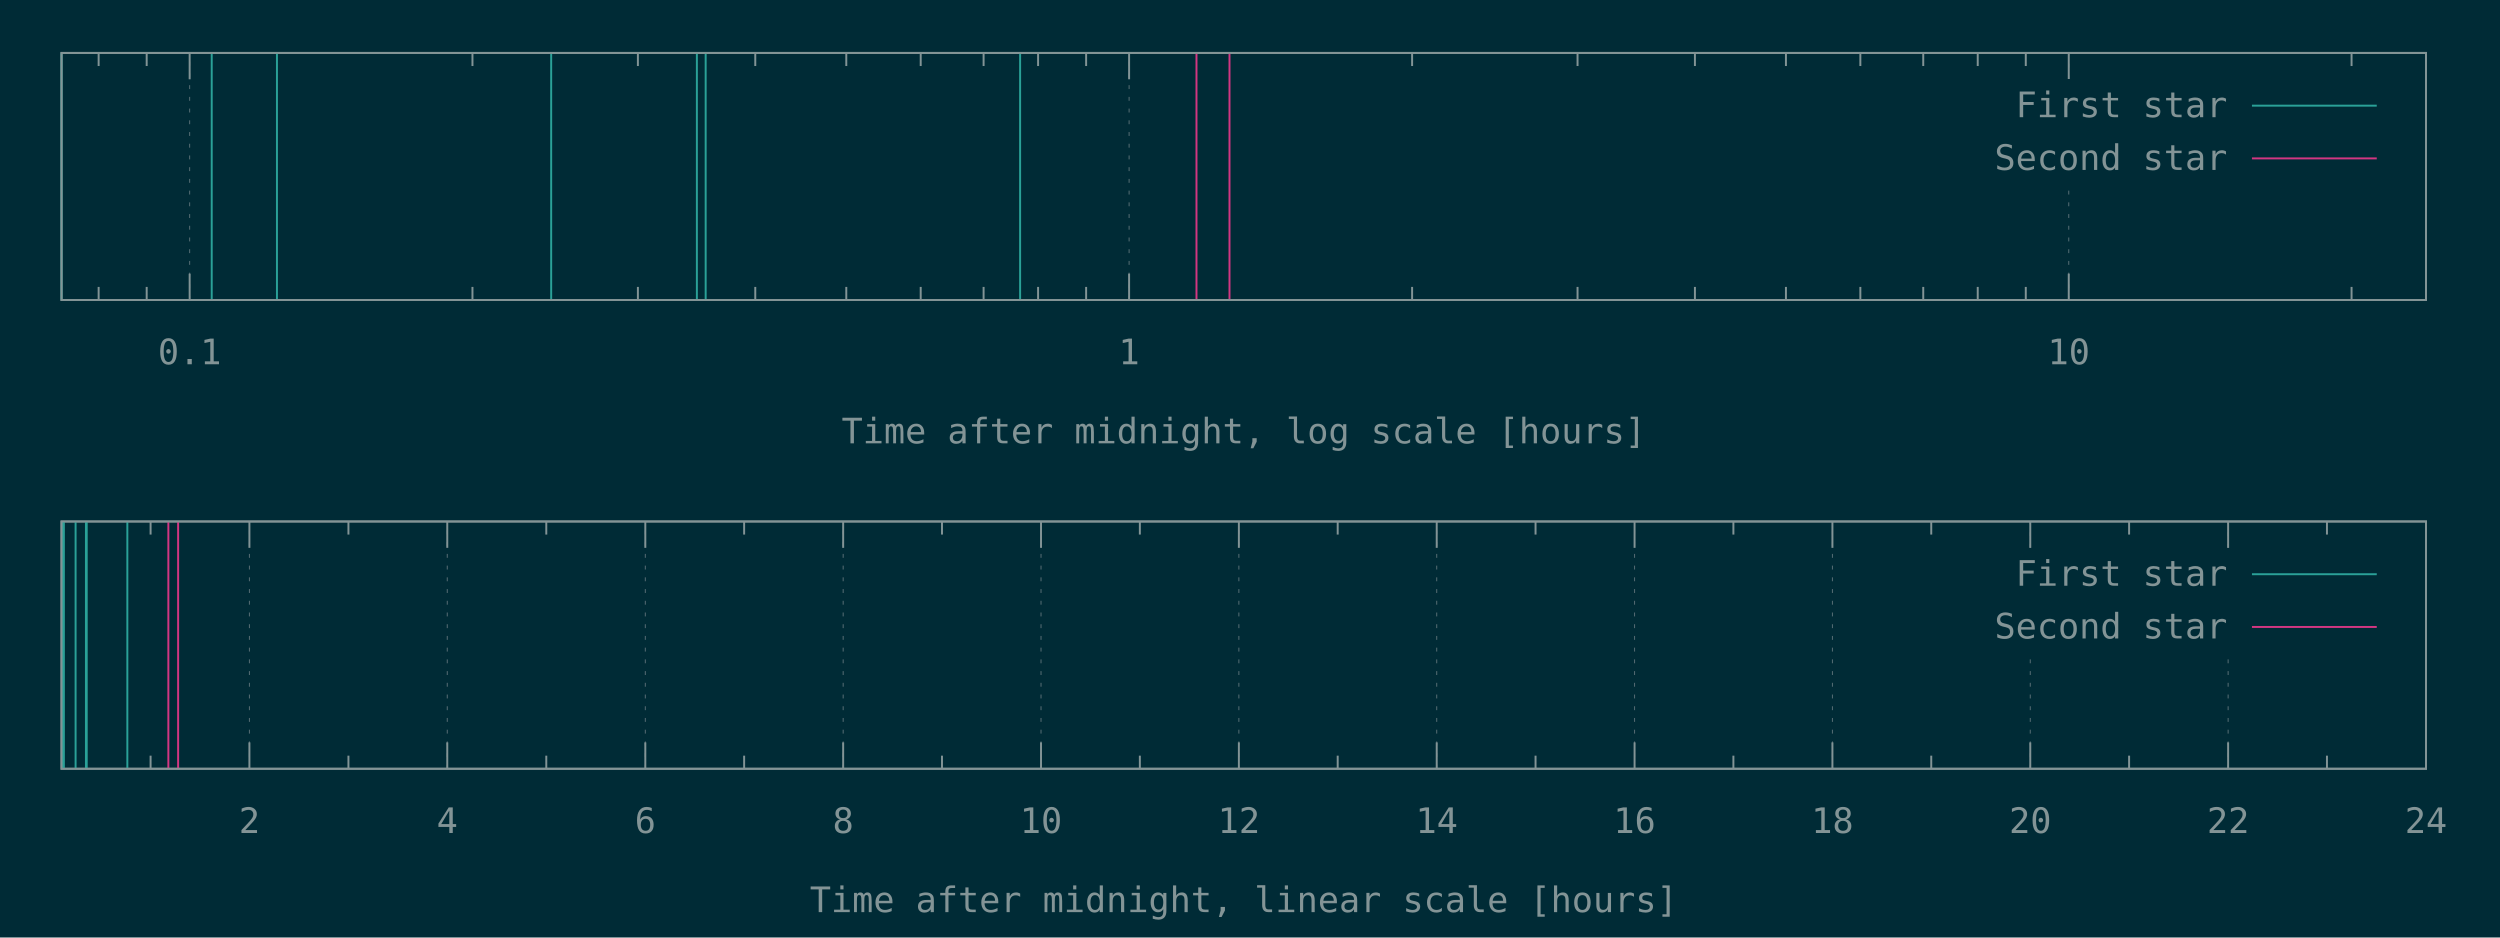
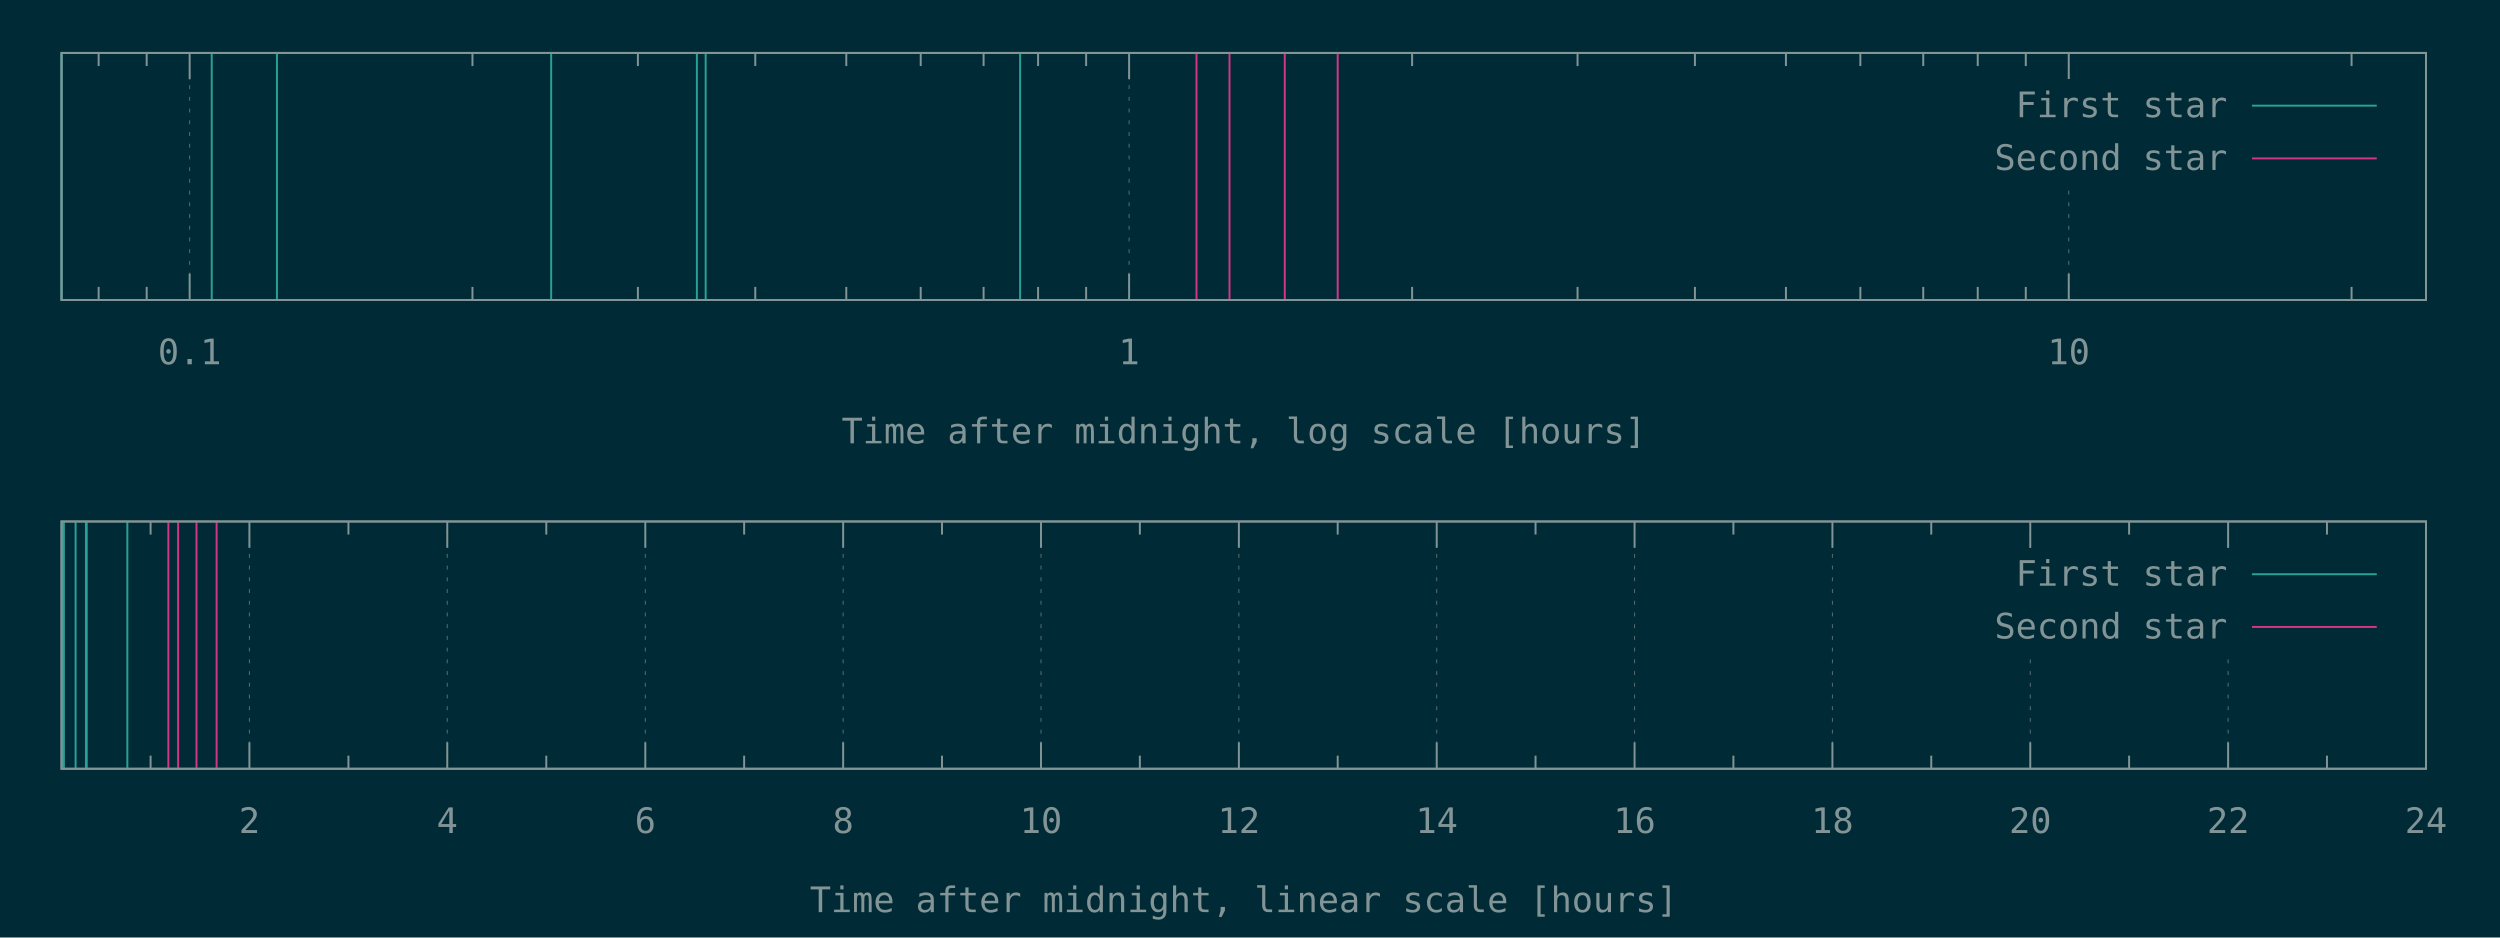
<svg xmlns="http://www.w3.org/2000/svg" xmlns:xlink="http://www.w3.org/1999/xlink" width="1280" height="480" viewBox="0 0 1280 480">
  <g id="gnuplot_canvas">
    <rect x="0" y="0" width="1280" height="480" fill="#002b36" />
    <defs>
      <circle id="gpDot" r="0.5" stroke-width="0.5" />
      <path id="gpPt0" stroke-width="0.148" stroke="currentColor" d="M-1,0 h2 M0,-1 v2" />
      <path id="gpPt1" stroke-width="0.148" stroke="currentColor" d="M-1,-1 L1,1 M1,-1 L-1,1" />
      <path id="gpPt2" stroke-width="0.148" stroke="currentColor" d="M-1,0 L1,0 M0,-1 L0,1 M-1,-1 L1,1 M-1,1 L1,-1" />
      <rect id="gpPt3" stroke-width="0.148" stroke="currentColor" x="-1" y="-1" width="2" height="2" />
      <rect id="gpPt4" stroke-width="0.148" stroke="currentColor" fill="currentColor" x="-1" y="-1" width="2" height="2" />
      <circle id="gpPt5" stroke-width="0.148" stroke="currentColor" cx="0" cy="0" r="1" />
      <use xlink:href="#gpPt5" id="gpPt6" fill="currentColor" stroke="none" />
      <path id="gpPt7" stroke-width="0.148" stroke="currentColor" d="M0,-1.33 L-1.33,0.67 L1.33,0.67 z" />
      <use xlink:href="#gpPt7" id="gpPt8" fill="currentColor" stroke="none" />
      <use xlink:href="#gpPt7" id="gpPt9" stroke="currentColor" transform="rotate(180)" />
      <use xlink:href="#gpPt9" id="gpPt10" fill="currentColor" stroke="none" />
      <use xlink:href="#gpPt3" id="gpPt11" stroke="currentColor" transform="rotate(45)" />
      <use xlink:href="#gpPt11" id="gpPt12" fill="currentColor" stroke="none" />
      <path id="gpPt13" stroke-width="0.148" stroke="currentColor" d="M0,1.330 L1.265,0.411 L0.782,-1.067 L-0.782,-1.076 L-1.265,0.411 z" />
      <use xlink:href="#gpPt13" id="gpPt14" fill="currentColor" stroke="none" />
      <filter id="textbox" filterUnits="objectBoundingBox" x="0" y="0" height="1" width="1">
        <feFlood flood-color="#002B36" flood-opacity="1" result="bgnd" />
        <feComposite in="SourceGraphic" in2="bgnd" operator="atop" />
      </filter>
      <filter id="greybox" filterUnits="objectBoundingBox" x="0" y="0" height="1" width="1">
        <feFlood flood-color="lightgrey" flood-opacity="1" result="grey" />
        <feComposite in="SourceGraphic" in2="grey" operator="atop" />
      </filter>
    </defs>
    <g fill="none" color="#002B36" stroke="currentColor" stroke-width="1.00" stroke-linecap="butt" stroke-linejoin="miter">
</g>
    <g fill="none" color="black" stroke="currentColor" stroke-width="1.00" stroke-linecap="butt" stroke-linejoin="miter">
      <path stroke="rgb(131, 148, 150)" d="M50.5,153.6 L50.5,146.9 M50.5,27.1 L50.5,33.8 M75.1,153.6 L75.1,146.9 M75.1,27.1 L75.1,33.8    " />
    </g>
    <g fill="none" color="black" stroke="rgb(131, 148, 150)" stroke-width="0.50" stroke-linecap="butt" stroke-linejoin="miter">
</g>
    <g fill="none" color="gray" stroke="currentColor" stroke-width="0.50" stroke-linecap="butt" stroke-linejoin="miter">
      <path stroke="rgb( 88, 110, 117)" stroke-dasharray="2,4" class="gridline" d="M97.1,153.6 L97.1,27.1  " />
    </g>
    <g fill="none" color="gray" stroke="rgb( 88, 110, 117)" stroke-width="1.00" stroke-linecap="butt" stroke-linejoin="miter">
</g>
    <g fill="none" color="black" stroke="currentColor" stroke-width="1.00" stroke-linecap="butt" stroke-linejoin="miter">
      <path stroke="rgb(131, 148, 150)" d="M97.1,153.6 L97.1,140.1 M97.1,27.1 L97.1,40.6  " />
      <g transform="translate(97.1,186.5)" stroke="none" fill="rgb(131,148,150)" font-family="Inconsolata" font-size="18.00" text-anchor="middle">
        <text>
          <tspan font-family="Inconsolata"> 0.1</tspan>
        </text>
      </g>
    </g>
    <g fill="none" color="black" stroke="currentColor" stroke-width="1.00" stroke-linecap="butt" stroke-linejoin="miter">
      <path stroke="rgb(131, 148, 150)" d="M241.9,153.6 L241.9,146.9 M241.9,27.1 L241.9,33.8 M326.6,153.6 L326.6,146.9 M326.6,27.1 L326.6,33.8   M386.7,153.6 L386.7,146.9 M386.7,27.1 L386.7,33.8 M433.3,153.6 L433.3,146.9 M433.3,27.1 L433.3,33.8   M471.4,153.6 L471.4,146.9 M471.4,27.1 L471.4,33.8 M503.6,153.6 L503.6,146.9 M503.6,27.1 L503.6,33.8   M531.5,153.6 L531.5,146.9 M531.5,27.1 L531.5,33.8 M556.1,153.6 L556.1,146.9 M556.1,27.1 L556.1,33.8    " />
    </g>
    <g fill="none" color="black" stroke="rgb(131, 148, 150)" stroke-width="0.50" stroke-linecap="butt" stroke-linejoin="miter">
</g>
    <g fill="none" color="gray" stroke="currentColor" stroke-width="0.50" stroke-linecap="butt" stroke-linejoin="miter">
      <path stroke="rgb( 88, 110, 117)" stroke-dasharray="2,4" class="gridline" d="M578.1,153.6 L578.1,27.1  " />
    </g>
    <g fill="none" color="gray" stroke="rgb( 88, 110, 117)" stroke-width="1.00" stroke-linecap="butt" stroke-linejoin="miter">
</g>
    <g fill="none" color="black" stroke="currentColor" stroke-width="1.00" stroke-linecap="butt" stroke-linejoin="miter">
      <path stroke="rgb(131, 148, 150)" d="M578.1,153.6 L578.1,140.1 M578.1,27.1 L578.1,40.6  " />
      <g transform="translate(578.1,186.5)" stroke="none" fill="rgb(131,148,150)" font-family="Inconsolata" font-size="18.00" text-anchor="middle">
        <text>
          <tspan font-family="Inconsolata"> 1</tspan>
        </text>
      </g>
    </g>
    <g fill="none" color="black" stroke="currentColor" stroke-width="1.00" stroke-linecap="butt" stroke-linejoin="miter">
      <path stroke="rgb(131, 148, 150)" d="M723.0,153.6 L723.0,146.9 M723.0,27.1 L723.0,33.8 M807.7,153.6 L807.7,146.9 M807.7,27.1 L807.7,33.8   M867.8,153.6 L867.8,146.9 M867.8,27.1 L867.8,33.8 M914.4,153.6 L914.4,146.9 M914.4,27.1 L914.4,33.8   M952.5,153.6 L952.5,146.9 M952.5,27.1 L952.5,33.8 M984.7,153.6 L984.7,146.9 M984.7,27.1 L984.7,33.8   M1012.6,153.6 L1012.6,146.9 M1012.6,27.1 L1012.6,33.8 M1037.2,153.6 L1037.2,146.9 M1037.2,27.1 L1037.2,33.8    " />
    </g>
    <g fill="none" color="black" stroke="rgb(131, 148, 150)" stroke-width="0.50" stroke-linecap="butt" stroke-linejoin="miter">
</g>
    <g fill="none" color="gray" stroke="currentColor" stroke-width="0.50" stroke-linecap="butt" stroke-linejoin="miter">
      <path stroke="rgb( 88, 110, 117)" stroke-dasharray="2,4" class="gridline" d="M1059.2,153.6 L1059.2,94.6 M1059.2,40.6 L1059.2,27.1  " />
    </g>
    <g fill="none" color="gray" stroke="rgb( 88, 110, 117)" stroke-width="1.00" stroke-linecap="butt" stroke-linejoin="miter">
</g>
    <g fill="none" color="black" stroke="currentColor" stroke-width="1.00" stroke-linecap="butt" stroke-linejoin="miter">
      <path stroke="rgb(131, 148, 150)" d="M1059.2,153.6 L1059.2,140.1 M1059.2,27.1 L1059.2,40.6  " />
      <g transform="translate(1059.2,186.5)" stroke="none" fill="rgb(131,148,150)" font-family="Inconsolata" font-size="18.00" text-anchor="middle">
        <text>
          <tspan font-family="Inconsolata"> 10</tspan>
        </text>
      </g>
    </g>
    <g fill="none" color="black" stroke="currentColor" stroke-width="1.00" stroke-linecap="butt" stroke-linejoin="miter">
      <path stroke="rgb(131, 148, 150)" d="M1204.0,153.6 L1204.0,146.9 M1204.0,27.1 L1204.0,33.8  " />
    </g>
    <g fill="none" color="black" stroke="currentColor" stroke-width="1.00" stroke-linecap="butt" stroke-linejoin="miter">
      <path stroke="rgb(131, 148, 150)" d="M31.5,27.1 L31.5,153.6 L1242.1,153.6 L1242.1,27.1 L31.5,27.1 Z  " />
    </g>
    <g fill="none" color="black" stroke="currentColor" stroke-width="1.00" stroke-linecap="butt" stroke-linejoin="miter">
      <g transform="translate(636.8,227.0)" stroke="none" fill="rgb(131,148,150)" font-family="Inconsolata" font-size="18.00" text-anchor="middle">
        <text>
          <tspan font-family="Inconsolata">Time after midnight, log scale [hours]</tspan>
        </text>
      </g>
    </g>
    <g fill="none" color="black" stroke="currentColor" stroke-width="1.00" stroke-linecap="butt" stroke-linejoin="miter">
</g>
    <g id="gnuplot_plot_1a">
      <g fill="none" color="black" stroke="currentColor" stroke-width="1.00" stroke-linecap="butt" stroke-linejoin="miter">
        <path stroke="rgb( 42, 161, 152)" d="M31.5,153.6 L31.5,27.1 M108.4,153.6 L108.4,27.1 M141.8,153.6 L141.8,27.1 M282.2,153.6 L282.2,27.1   M356.8,153.6 L356.8,27.1 M361.3,153.6 L361.3,27.1 M522.3,153.6 L522.3,27.1  " />
      </g>
    </g>
    <g id="gnuplot_plot_2a">
      <g fill="none" color="black" stroke="currentColor" stroke-width="1.00" stroke-linecap="butt" stroke-linejoin="miter">
-         <path stroke="rgb(211,  54, 130)" d="M612.6,153.6 L612.6,27.1 M629.5,153.6 L629.5,27.1  " />
+         <path stroke="rgb(211,  54, 130)" d="M612.6,153.6 L612.6,27.1 M629.5,153.6 L629.5,27.1 M657.8,153.6 L657.8,27.1 M684.9,153.6 L684.9,27.1    " />
      </g>
    </g>
    <g stroke="none" shape-rendering="crispEdges">
      <polygon fill="#002B36" points="1001.8,94.6 1229.5,94.6 1229.5,40.6 1001.8,40.6 " />
    </g>
    <g id="gnuplot_plot_1a">
      <g fill="none" color="black" stroke="currentColor" stroke-width="1.00" stroke-linecap="butt" stroke-linejoin="miter">
        <g transform="translate(1140.4,60.0)" stroke="none" fill="rgb(131,148,150)" font-family="Inconsolata" font-size="18.00" text-anchor="end">
          <text>
            <tspan font-family="Inconsolata">First star</tspan>
          </text>
        </g>
      </g>
      <g fill="none" color="black" stroke="currentColor" stroke-width="1.00" stroke-linecap="butt" stroke-linejoin="miter">
        <path stroke="rgb( 42, 161, 152)" d="M1153.0,54.1 L1216.9,54.1  " />
      </g>
    </g>
    <g id="gnuplot_plot_2a">
      <g fill="none" color="black" stroke="currentColor" stroke-width="1.00" stroke-linecap="butt" stroke-linejoin="miter">
        <g transform="translate(1140.4,87.0)" stroke="none" fill="rgb(131,148,150)" font-family="Inconsolata" font-size="18.00" text-anchor="end">
          <text>
            <tspan font-family="Inconsolata">Second star</tspan>
          </text>
        </g>
      </g>
      <g fill="none" color="black" stroke="currentColor" stroke-width="1.00" stroke-linecap="butt" stroke-linejoin="miter">
        <path stroke="rgb(211,  54, 130)" d="M1153.0,81.1 L1216.9,81.1  " />
      </g>
    </g>
    <g fill="none" color="#002B36" stroke="rgb(211,  54, 130)" stroke-width="2.00" stroke-linecap="butt" stroke-linejoin="miter">
</g>
    <g fill="none" color="black" stroke="currentColor" stroke-width="2.00" stroke-linecap="butt" stroke-linejoin="miter">
</g>
    <g fill="none" color="black" stroke="black" stroke-width="1.00" stroke-linecap="butt" stroke-linejoin="miter">
</g>
    <g fill="none" color="black" stroke="currentColor" stroke-width="1.00" stroke-linecap="butt" stroke-linejoin="miter">
      <path stroke="rgb(131, 148, 150)" d="M31.5,27.1 L31.5,153.6 L1242.1,153.6 L1242.1,27.1 L31.5,27.1 Z  " />
    </g>
    <g fill="none" color="black" stroke="currentColor" stroke-width="1.00" stroke-linecap="butt" stroke-linejoin="miter">
</g>
    <g fill="none" color="black" stroke="currentColor" stroke-width="1.00" stroke-linecap="butt" stroke-linejoin="miter">
      <path stroke="rgb(131, 148, 150)" d="M77.1,393.6 L77.1,386.9 M77.1,267.0 L77.1,273.7  " />
    </g>
    <g fill="none" color="black" stroke="rgb(131, 148, 150)" stroke-width="0.50" stroke-linecap="butt" stroke-linejoin="miter">
</g>
    <g fill="none" color="gray" stroke="currentColor" stroke-width="0.50" stroke-linecap="butt" stroke-linejoin="miter">
      <path stroke="rgb( 88, 110, 117)" stroke-dasharray="2,4" class="gridline" d="M127.7,393.6 L127.7,267.0  " />
    </g>
    <g fill="none" color="gray" stroke="rgb( 88, 110, 117)" stroke-width="1.00" stroke-linecap="butt" stroke-linejoin="miter">
</g>
    <g fill="none" color="black" stroke="currentColor" stroke-width="1.00" stroke-linecap="butt" stroke-linejoin="miter">
      <path stroke="rgb(131, 148, 150)" d="M127.7,393.6 L127.7,380.1 M127.7,267.0 L127.7,280.5  " />
      <g transform="translate(127.7,426.5)" stroke="none" fill="rgb(131,148,150)" font-family="Inconsolata" font-size="18.00" text-anchor="middle">
        <text>
          <tspan font-family="Inconsolata"> 2</tspan>
        </text>
      </g>
    </g>
    <g fill="none" color="black" stroke="currentColor" stroke-width="1.00" stroke-linecap="butt" stroke-linejoin="miter">
      <path stroke="rgb(131, 148, 150)" d="M178.4,393.6 L178.4,386.9 M178.4,267.0 L178.4,273.7  " />
    </g>
    <g fill="none" color="black" stroke="rgb(131, 148, 150)" stroke-width="0.50" stroke-linecap="butt" stroke-linejoin="miter">
</g>
    <g fill="none" color="gray" stroke="currentColor" stroke-width="0.50" stroke-linecap="butt" stroke-linejoin="miter">
      <path stroke="rgb( 88, 110, 117)" stroke-dasharray="2,4" class="gridline" d="M229.0,393.6 L229.0,267.0  " />
    </g>
    <g fill="none" color="gray" stroke="rgb( 88, 110, 117)" stroke-width="1.00" stroke-linecap="butt" stroke-linejoin="miter">
</g>
    <g fill="none" color="black" stroke="currentColor" stroke-width="1.00" stroke-linecap="butt" stroke-linejoin="miter">
      <path stroke="rgb(131, 148, 150)" d="M229.0,393.6 L229.0,380.1 M229.0,267.0 L229.0,280.5  " />
      <g transform="translate(229.0,426.5)" stroke="none" fill="rgb(131,148,150)" font-family="Inconsolata" font-size="18.00" text-anchor="middle">
        <text>
          <tspan font-family="Inconsolata"> 4</tspan>
        </text>
      </g>
    </g>
    <g fill="none" color="black" stroke="currentColor" stroke-width="1.00" stroke-linecap="butt" stroke-linejoin="miter">
      <path stroke="rgb(131, 148, 150)" d="M279.7,393.6 L279.7,386.9 M279.7,267.0 L279.7,273.7  " />
    </g>
    <g fill="none" color="black" stroke="rgb(131, 148, 150)" stroke-width="0.50" stroke-linecap="butt" stroke-linejoin="miter">
</g>
    <g fill="none" color="gray" stroke="currentColor" stroke-width="0.50" stroke-linecap="butt" stroke-linejoin="miter">
      <path stroke="rgb( 88, 110, 117)" stroke-dasharray="2,4" class="gridline" d="M330.4,393.6 L330.4,267.0  " />
    </g>
    <g fill="none" color="gray" stroke="rgb( 88, 110, 117)" stroke-width="1.00" stroke-linecap="butt" stroke-linejoin="miter">
</g>
    <g fill="none" color="black" stroke="currentColor" stroke-width="1.00" stroke-linecap="butt" stroke-linejoin="miter">
      <path stroke="rgb(131, 148, 150)" d="M330.4,393.6 L330.4,380.1 M330.4,267.0 L330.4,280.5  " />
      <g transform="translate(330.4,426.5)" stroke="none" fill="rgb(131,148,150)" font-family="Inconsolata" font-size="18.00" text-anchor="middle">
        <text>
          <tspan font-family="Inconsolata"> 6</tspan>
        </text>
      </g>
    </g>
    <g fill="none" color="black" stroke="currentColor" stroke-width="1.00" stroke-linecap="butt" stroke-linejoin="miter">
      <path stroke="rgb(131, 148, 150)" d="M381.0,393.6 L381.0,386.9 M381.0,267.0 L381.0,273.7  " />
    </g>
    <g fill="none" color="black" stroke="rgb(131, 148, 150)" stroke-width="0.50" stroke-linecap="butt" stroke-linejoin="miter">
</g>
    <g fill="none" color="gray" stroke="currentColor" stroke-width="0.50" stroke-linecap="butt" stroke-linejoin="miter">
      <path stroke="rgb( 88, 110, 117)" stroke-dasharray="2,4" class="gridline" d="M431.7,393.6 L431.7,267.0  " />
    </g>
    <g fill="none" color="gray" stroke="rgb( 88, 110, 117)" stroke-width="1.00" stroke-linecap="butt" stroke-linejoin="miter">
</g>
    <g fill="none" color="black" stroke="currentColor" stroke-width="1.00" stroke-linecap="butt" stroke-linejoin="miter">
      <path stroke="rgb(131, 148, 150)" d="M431.7,393.6 L431.7,380.1 M431.7,267.0 L431.7,280.5  " />
      <g transform="translate(431.7,426.5)" stroke="none" fill="rgb(131,148,150)" font-family="Inconsolata" font-size="18.00" text-anchor="middle">
        <text>
          <tspan font-family="Inconsolata"> 8</tspan>
        </text>
      </g>
    </g>
    <g fill="none" color="black" stroke="currentColor" stroke-width="1.00" stroke-linecap="butt" stroke-linejoin="miter">
      <path stroke="rgb(131, 148, 150)" d="M482.3,393.6 L482.3,386.9 M482.3,267.0 L482.3,273.7  " />
    </g>
    <g fill="none" color="black" stroke="rgb(131, 148, 150)" stroke-width="0.50" stroke-linecap="butt" stroke-linejoin="miter">
</g>
    <g fill="none" color="gray" stroke="currentColor" stroke-width="0.50" stroke-linecap="butt" stroke-linejoin="miter">
      <path stroke="rgb( 88, 110, 117)" stroke-dasharray="2,4" class="gridline" d="M533.0,393.6 L533.0,267.0  " />
    </g>
    <g fill="none" color="gray" stroke="rgb( 88, 110, 117)" stroke-width="1.00" stroke-linecap="butt" stroke-linejoin="miter">
</g>
    <g fill="none" color="black" stroke="currentColor" stroke-width="1.00" stroke-linecap="butt" stroke-linejoin="miter">
      <path stroke="rgb(131, 148, 150)" d="M533.0,393.6 L533.0,380.1 M533.0,267.0 L533.0,280.5  " />
      <g transform="translate(533.0,426.5)" stroke="none" fill="rgb(131,148,150)" font-family="Inconsolata" font-size="18.00" text-anchor="middle">
        <text>
          <tspan font-family="Inconsolata"> 10</tspan>
        </text>
      </g>
    </g>
    <g fill="none" color="black" stroke="currentColor" stroke-width="1.00" stroke-linecap="butt" stroke-linejoin="miter">
      <path stroke="rgb(131, 148, 150)" d="M583.6,393.6 L583.6,386.9 M583.6,267.0 L583.6,273.7  " />
    </g>
    <g fill="none" color="black" stroke="rgb(131, 148, 150)" stroke-width="0.50" stroke-linecap="butt" stroke-linejoin="miter">
</g>
    <g fill="none" color="gray" stroke="currentColor" stroke-width="0.50" stroke-linecap="butt" stroke-linejoin="miter">
      <path stroke="rgb( 88, 110, 117)" stroke-dasharray="2,4" class="gridline" d="M634.3,393.6 L634.3,267.0  " />
    </g>
    <g fill="none" color="gray" stroke="rgb( 88, 110, 117)" stroke-width="1.00" stroke-linecap="butt" stroke-linejoin="miter">
</g>
    <g fill="none" color="black" stroke="currentColor" stroke-width="1.00" stroke-linecap="butt" stroke-linejoin="miter">
      <path stroke="rgb(131, 148, 150)" d="M634.3,393.6 L634.3,380.1 M634.3,267.0 L634.3,280.5  " />
      <g transform="translate(634.3,426.5)" stroke="none" fill="rgb(131,148,150)" font-family="Inconsolata" font-size="18.00" text-anchor="middle">
        <text>
          <tspan font-family="Inconsolata"> 12</tspan>
        </text>
      </g>
    </g>
    <g fill="none" color="black" stroke="currentColor" stroke-width="1.00" stroke-linecap="butt" stroke-linejoin="miter">
      <path stroke="rgb(131, 148, 150)" d="M684.9,393.6 L684.9,386.9 M684.9,267.0 L684.9,273.7  " />
    </g>
    <g fill="none" color="black" stroke="rgb(131, 148, 150)" stroke-width="0.50" stroke-linecap="butt" stroke-linejoin="miter">
</g>
    <g fill="none" color="gray" stroke="currentColor" stroke-width="0.50" stroke-linecap="butt" stroke-linejoin="miter">
      <path stroke="rgb( 88, 110, 117)" stroke-dasharray="2,4" class="gridline" d="M735.6,393.6 L735.6,267.0  " />
    </g>
    <g fill="none" color="gray" stroke="rgb( 88, 110, 117)" stroke-width="1.00" stroke-linecap="butt" stroke-linejoin="miter">
</g>
    <g fill="none" color="black" stroke="currentColor" stroke-width="1.00" stroke-linecap="butt" stroke-linejoin="miter">
      <path stroke="rgb(131, 148, 150)" d="M735.6,393.6 L735.6,380.1 M735.6,267.0 L735.6,280.5  " />
      <g transform="translate(735.6,426.5)" stroke="none" fill="rgb(131,148,150)" font-family="Inconsolata" font-size="18.00" text-anchor="middle">
        <text>
          <tspan font-family="Inconsolata"> 14</tspan>
        </text>
      </g>
    </g>
    <g fill="none" color="black" stroke="currentColor" stroke-width="1.00" stroke-linecap="butt" stroke-linejoin="miter">
      <path stroke="rgb(131, 148, 150)" d="M786.2,393.6 L786.2,386.9 M786.2,267.0 L786.2,273.7  " />
    </g>
    <g fill="none" color="black" stroke="rgb(131, 148, 150)" stroke-width="0.50" stroke-linecap="butt" stroke-linejoin="miter">
</g>
    <g fill="none" color="gray" stroke="currentColor" stroke-width="0.50" stroke-linecap="butt" stroke-linejoin="miter">
      <path stroke="rgb( 88, 110, 117)" stroke-dasharray="2,4" class="gridline" d="M836.9,393.6 L836.9,267.0  " />
    </g>
    <g fill="none" color="gray" stroke="rgb( 88, 110, 117)" stroke-width="1.00" stroke-linecap="butt" stroke-linejoin="miter">
</g>
    <g fill="none" color="black" stroke="currentColor" stroke-width="1.00" stroke-linecap="butt" stroke-linejoin="miter">
      <path stroke="rgb(131, 148, 150)" d="M836.9,393.6 L836.9,380.1 M836.9,267.0 L836.9,280.5  " />
      <g transform="translate(836.9,426.5)" stroke="none" fill="rgb(131,148,150)" font-family="Inconsolata" font-size="18.00" text-anchor="middle">
        <text>
          <tspan font-family="Inconsolata"> 16</tspan>
        </text>
      </g>
    </g>
    <g fill="none" color="black" stroke="currentColor" stroke-width="1.00" stroke-linecap="butt" stroke-linejoin="miter">
      <path stroke="rgb(131, 148, 150)" d="M887.5,393.6 L887.5,386.9 M887.5,267.0 L887.5,273.7  " />
    </g>
    <g fill="none" color="black" stroke="rgb(131, 148, 150)" stroke-width="0.50" stroke-linecap="butt" stroke-linejoin="miter">
</g>
    <g fill="none" color="gray" stroke="currentColor" stroke-width="0.50" stroke-linecap="butt" stroke-linejoin="miter">
      <path stroke="rgb( 88, 110, 117)" stroke-dasharray="2,4" class="gridline" d="M938.2,393.6 L938.2,267.0  " />
    </g>
    <g fill="none" color="gray" stroke="rgb( 88, 110, 117)" stroke-width="1.00" stroke-linecap="butt" stroke-linejoin="miter">
</g>
    <g fill="none" color="black" stroke="currentColor" stroke-width="1.00" stroke-linecap="butt" stroke-linejoin="miter">
      <path stroke="rgb(131, 148, 150)" d="M938.2,393.6 L938.2,380.1 M938.2,267.0 L938.2,280.5  " />
      <g transform="translate(938.2,426.5)" stroke="none" fill="rgb(131,148,150)" font-family="Inconsolata" font-size="18.00" text-anchor="middle">
        <text>
          <tspan font-family="Inconsolata"> 18</tspan>
        </text>
      </g>
    </g>
    <g fill="none" color="black" stroke="currentColor" stroke-width="1.00" stroke-linecap="butt" stroke-linejoin="miter">
      <path stroke="rgb(131, 148, 150)" d="M988.8,393.6 L988.8,386.9 M988.8,267.0 L988.8,273.7  " />
    </g>
    <g fill="none" color="black" stroke="rgb(131, 148, 150)" stroke-width="0.50" stroke-linecap="butt" stroke-linejoin="miter">
</g>
    <g fill="none" color="gray" stroke="currentColor" stroke-width="0.50" stroke-linecap="butt" stroke-linejoin="miter">
      <path stroke="rgb( 88, 110, 117)" stroke-dasharray="2,4" class="gridline" d="M1039.5,393.6 L1039.5,334.5 M1039.5,280.5 L1039.5,267.0  " />
    </g>
    <g fill="none" color="gray" stroke="rgb( 88, 110, 117)" stroke-width="1.00" stroke-linecap="butt" stroke-linejoin="miter">
</g>
    <g fill="none" color="black" stroke="currentColor" stroke-width="1.00" stroke-linecap="butt" stroke-linejoin="miter">
      <path stroke="rgb(131, 148, 150)" d="M1039.5,393.6 L1039.5,380.1 M1039.5,267.0 L1039.5,280.5  " />
      <g transform="translate(1039.5,426.5)" stroke="none" fill="rgb(131,148,150)" font-family="Inconsolata" font-size="18.00" text-anchor="middle">
        <text>
          <tspan font-family="Inconsolata"> 20</tspan>
        </text>
      </g>
    </g>
    <g fill="none" color="black" stroke="currentColor" stroke-width="1.00" stroke-linecap="butt" stroke-linejoin="miter">
      <path stroke="rgb(131, 148, 150)" d="M1090.1,393.6 L1090.1,386.9 M1090.1,267.0 L1090.1,273.7  " />
    </g>
    <g fill="none" color="black" stroke="rgb(131, 148, 150)" stroke-width="0.50" stroke-linecap="butt" stroke-linejoin="miter">
</g>
    <g fill="none" color="gray" stroke="currentColor" stroke-width="0.50" stroke-linecap="butt" stroke-linejoin="miter">
      <path stroke="rgb( 88, 110, 117)" stroke-dasharray="2,4" class="gridline" d="M1140.8,393.6 L1140.8,334.5 M1140.8,280.5 L1140.8,267.0  " />
    </g>
    <g fill="none" color="gray" stroke="rgb( 88, 110, 117)" stroke-width="1.00" stroke-linecap="butt" stroke-linejoin="miter">
</g>
    <g fill="none" color="black" stroke="currentColor" stroke-width="1.00" stroke-linecap="butt" stroke-linejoin="miter">
      <path stroke="rgb(131, 148, 150)" d="M1140.8,393.6 L1140.8,380.1 M1140.8,267.0 L1140.8,280.5  " />
      <g transform="translate(1140.8,426.5)" stroke="none" fill="rgb(131,148,150)" font-family="Inconsolata" font-size="18.00" text-anchor="middle">
        <text>
          <tspan font-family="Inconsolata"> 22</tspan>
        </text>
      </g>
    </g>
    <g fill="none" color="black" stroke="currentColor" stroke-width="1.00" stroke-linecap="butt" stroke-linejoin="miter">
      <path stroke="rgb(131, 148, 150)" d="M1191.4,393.6 L1191.4,386.9 M1191.4,267.0 L1191.4,273.7  " />
    </g>
    <g fill="none" color="black" stroke="rgb(131, 148, 150)" stroke-width="0.50" stroke-linecap="butt" stroke-linejoin="miter">
</g>
    <g fill="none" color="gray" stroke="currentColor" stroke-width="0.50" stroke-linecap="butt" stroke-linejoin="miter">
      <path stroke="rgb( 88, 110, 117)" stroke-dasharray="2,4" class="gridline" d="M1242.1,393.6 L1242.1,267.0  " />
    </g>
    <g fill="none" color="gray" stroke="rgb( 88, 110, 117)" stroke-width="1.00" stroke-linecap="butt" stroke-linejoin="miter">
</g>
    <g fill="none" color="black" stroke="currentColor" stroke-width="1.00" stroke-linecap="butt" stroke-linejoin="miter">
      <path stroke="rgb(131, 148, 150)" d="M1242.1,393.6 L1242.1,380.1 M1242.1,267.0 L1242.1,280.5  " />
      <g transform="translate(1242.1,426.5)" stroke="none" fill="rgb(131,148,150)" font-family="Inconsolata" font-size="18.00" text-anchor="middle">
        <text>
          <tspan font-family="Inconsolata"> 24</tspan>
        </text>
      </g>
    </g>
    <g fill="none" color="black" stroke="currentColor" stroke-width="1.00" stroke-linecap="butt" stroke-linejoin="miter">
</g>
    <g fill="none" color="black" stroke="currentColor" stroke-width="1.00" stroke-linecap="butt" stroke-linejoin="miter">
      <path stroke="rgb(131, 148, 150)" d="M31.5,267.0 L31.5,393.6 L1242.1,393.6 L1242.1,267.0 L31.5,267.0 Z  " />
    </g>
    <g fill="none" color="black" stroke="currentColor" stroke-width="1.00" stroke-linecap="butt" stroke-linejoin="miter">
      <g transform="translate(636.8,467.0)" stroke="none" fill="rgb(131,148,150)" font-family="Inconsolata" font-size="18.00" text-anchor="middle">
        <text>
          <tspan font-family="Inconsolata">Time after midnight, linear scale [hours]</tspan>
        </text>
      </g>
    </g>
    <g fill="none" color="black" stroke="currentColor" stroke-width="1.00" stroke-linecap="butt" stroke-linejoin="miter">
</g>
    <g id="gnuplot_plot_1b">
      <g fill="none" color="black" stroke="currentColor" stroke-width="1.00" stroke-linecap="butt" stroke-linejoin="miter">
        <path stroke="rgb( 42, 161, 152)" d="M31.8,393.6 L31.8,267.0 M32.7,393.6 L32.7,267.0 M38.7,393.6 L38.7,267.0 M44.0,393.6 L44.0,267.0   M44.4,393.6 L44.4,267.0 M65.2,393.6 L65.2,267.0  " />
      </g>
    </g>
    <g id="gnuplot_plot_2b">
      <g fill="none" color="black" stroke="currentColor" stroke-width="1.00" stroke-linecap="butt" stroke-linejoin="miter">
-         <path stroke="rgb(211,  54, 130)" d="M86.2,393.6 L86.2,267.0 M91.2,393.6 L91.2,267.0  " />
+         <path stroke="rgb(211,  54, 130)" d="M86.2,393.6 L86.2,267.0 M91.2,393.6 L91.2,267.0 M100.6,393.6 L100.6,267.0 M110.9,393.6 L110.9,267.0    " />
      </g>
    </g>
    <g stroke="none" shape-rendering="crispEdges">
      <polygon fill="#002B36" points="1001.8,334.5 1229.5,334.5 1229.5,280.5 1001.8,280.5 " />
    </g>
    <g id="gnuplot_plot_1b">
      <g fill="none" color="black" stroke="currentColor" stroke-width="1.00" stroke-linecap="butt" stroke-linejoin="miter">
        <g transform="translate(1140.4,299.9)" stroke="none" fill="rgb(131,148,150)" font-family="Inconsolata" font-size="18.00" text-anchor="end">
          <text>
            <tspan font-family="Inconsolata">First star</tspan>
          </text>
        </g>
      </g>
      <g fill="none" color="black" stroke="currentColor" stroke-width="1.00" stroke-linecap="butt" stroke-linejoin="miter">
        <path stroke="rgb( 42, 161, 152)" d="M1153.0,294.0 L1216.9,294.0  " />
      </g>
    </g>
    <g id="gnuplot_plot_2b">
      <g fill="none" color="black" stroke="currentColor" stroke-width="1.00" stroke-linecap="butt" stroke-linejoin="miter">
        <g transform="translate(1140.4,326.9)" stroke="none" fill="rgb(131,148,150)" font-family="Inconsolata" font-size="18.00" text-anchor="end">
          <text>
            <tspan font-family="Inconsolata">Second star</tspan>
          </text>
        </g>
      </g>
      <g fill="none" color="black" stroke="currentColor" stroke-width="1.00" stroke-linecap="butt" stroke-linejoin="miter">
        <path stroke="rgb(211,  54, 130)" d="M1153.0,321.0 L1216.9,321.0  " />
      </g>
    </g>
    <g fill="none" color="#002B36" stroke="rgb(211,  54, 130)" stroke-width="2.00" stroke-linecap="butt" stroke-linejoin="miter">
</g>
    <g fill="none" color="black" stroke="currentColor" stroke-width="2.00" stroke-linecap="butt" stroke-linejoin="miter">
</g>
    <g fill="none" color="black" stroke="black" stroke-width="1.00" stroke-linecap="butt" stroke-linejoin="miter">
</g>
    <g fill="none" color="black" stroke="currentColor" stroke-width="1.00" stroke-linecap="butt" stroke-linejoin="miter">
      <path stroke="rgb(131, 148, 150)" d="M31.5,267.0 L31.5,393.6 L1242.1,393.6 L1242.1,267.0 L31.5,267.0 Z  " />
    </g>
    <g fill="none" color="black" stroke="currentColor" stroke-width="1.00" stroke-linecap="butt" stroke-linejoin="miter">
</g>
  </g>
</svg>
